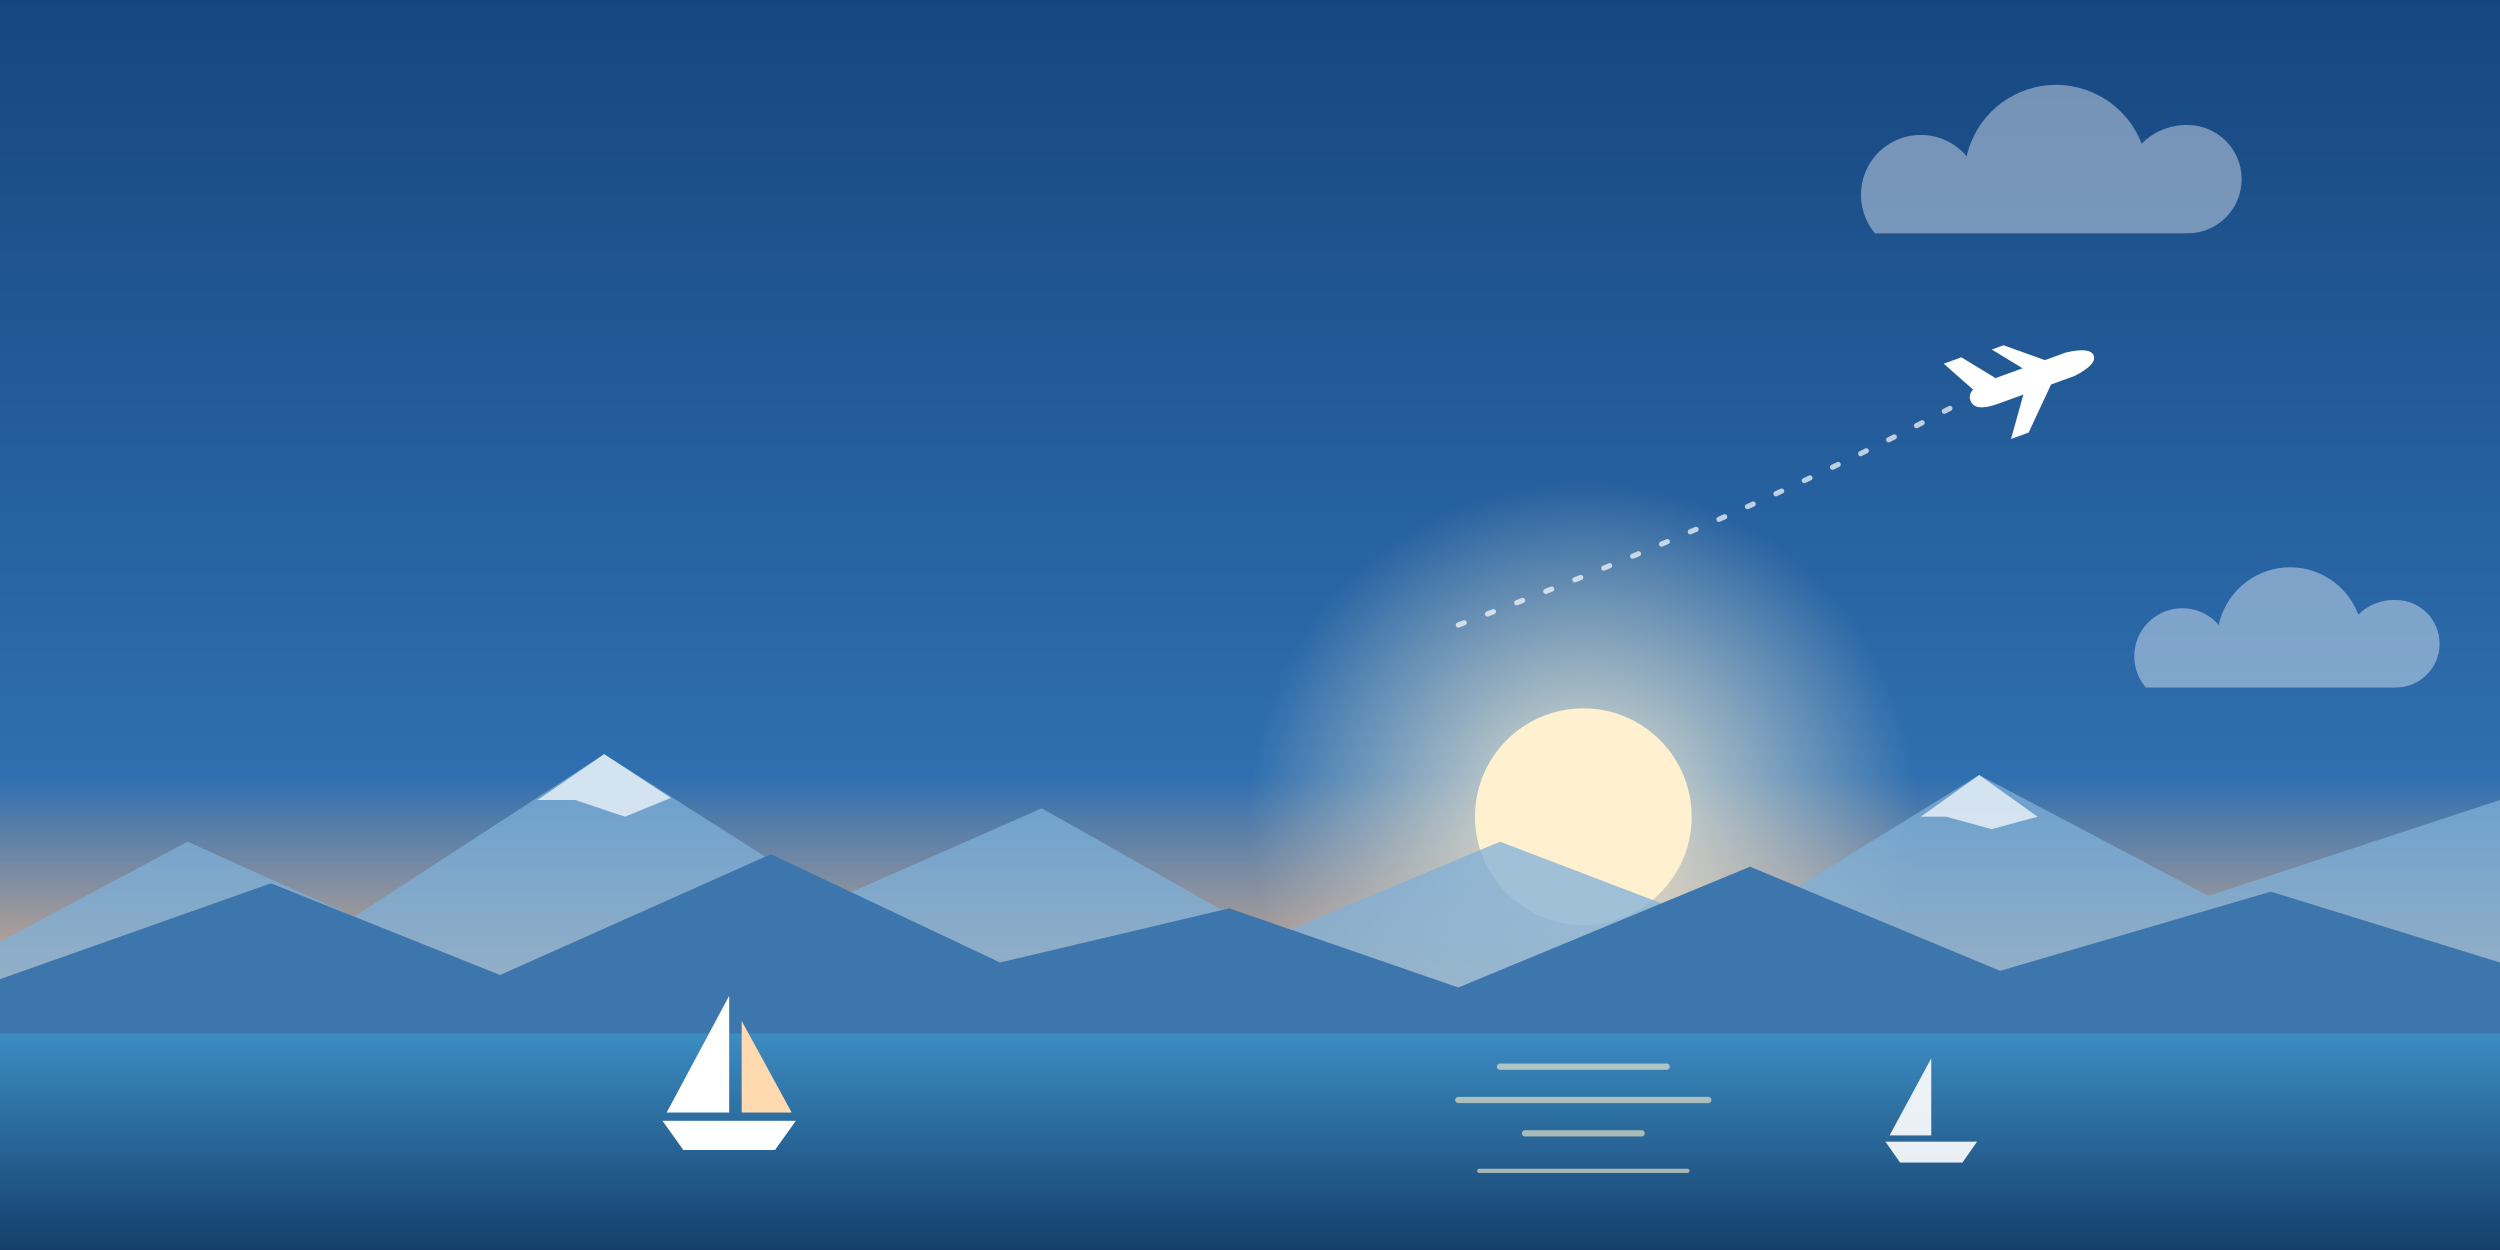
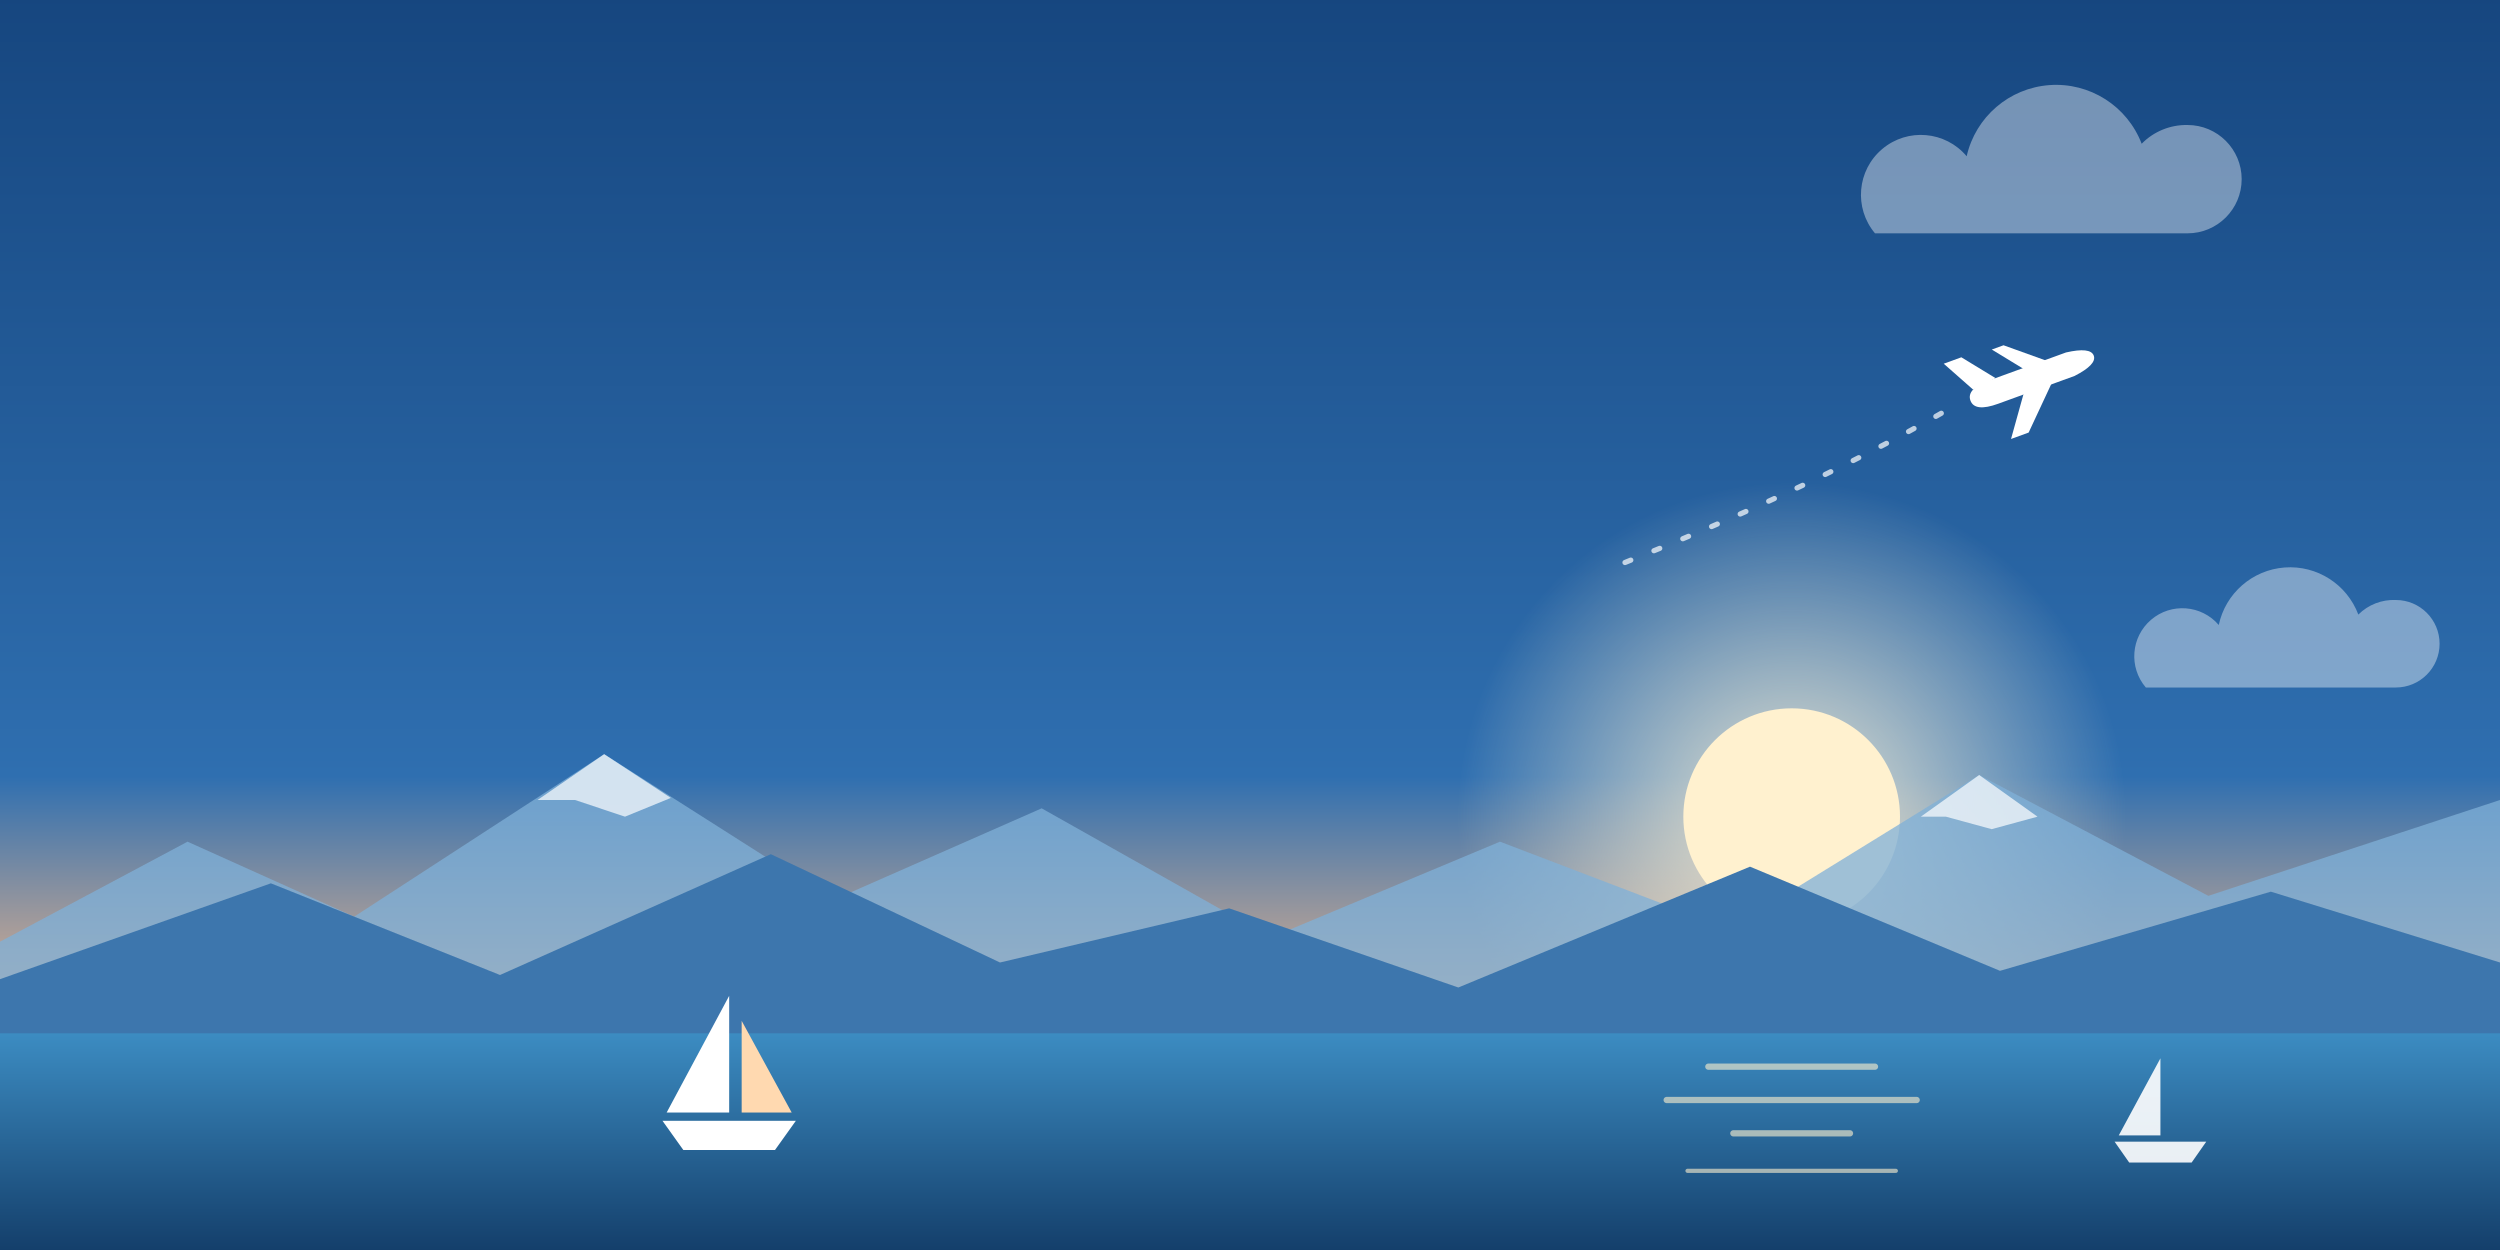
<svg xmlns="http://www.w3.org/2000/svg" viewBox="0 0 1200 600" width="1200" height="600">
  <defs>
    <linearGradient id="sky" x1="0" y1="0" x2="0" y2="1">
      <stop offset="0" stop-color="#16467f" />
      <stop offset="0.62" stop-color="#2f6fb0" />
      <stop offset="0.82" stop-color="#f3b98c" />
      <stop offset="0.88" stop-color="#fbe0bd" />
    </linearGradient>
    <linearGradient id="sea" x1="0" y1="0" x2="0" y2="1">
      <stop offset="0" stop-color="#3c8cc2" />
      <stop offset="1" stop-color="#143f6b" />
    </linearGradient>
    <radialGradient id="glow" cx="0.5" cy="0.5" r="0.5">
      <stop offset="0" stop-color="#fff3d6" stop-opacity="0.9" />
      <stop offset="1" stop-color="#fff3d6" stop-opacity="0" />
    </radialGradient>
  </defs>
  <rect width="1200" height="600" fill="url(#sky)" />
-   <circle cx="760" cy="392" r="160" fill="url(#glow)" />
-   <circle cx="760" cy="392" r="52" fill="#fff1cf" />
+   <circle cx="860" cy="392" r="160" fill="url(#glow)" />
+   <circle cx="860" cy="392" r="52" fill="#fff1cf" />
  <g fill="#ffffff" opacity="0.4">
    <path d="M900 112h150a26 26 0 0 0 0-52 30 30 0 0 0-22 9 44 44 0 0 0-84 6 28 28 0 0 0-44 37z" />
    <path d="M1030 330h120a21 21 0 0 0 0-42 24 24 0 0 0-18 7 35 35 0 0 0-67 5 22 22 0 0 0-35 30z" />
  </g>
  <path d="M0 500 0 452 90 404 170 440 290 362 400 432 500 388 610 450 720 404 830 446 950 372 1060 430 1200 384 1200 500Z" fill="#7fb0d8" opacity="0.75" />
  <path d="M0 500 0 470 130 424 240 468 370 410 480 462 590 436 700 474 840 416 960 466 1090 428 1200 462 1200 500Z" fill="#3d76ad" />
  <path d="M290 362 322 383 300 392 276 384 258 384Z M950 372 978 392 956 398 934 392 922 392Z" fill="#ffffff" opacity="0.7" />
  <rect y="496" width="1200" height="104" fill="url(#sea)" />
  <g stroke="#fff1cf" stroke-linecap="round" opacity="0.6">
-     <path d="M720 512h80" stroke-width="3" />
-     <path d="M700 528h120" stroke-width="3" />
-     <path d="M732 544h56" stroke-width="3" />
-     <path d="M710 562h100" stroke-width="2" />
+     <path d="M820 512h80" stroke-width="3" />
+     <path d="M800 528h120" stroke-width="3" />
+     <path d="M832 544h56" stroke-width="3" />
+     <path d="M810 562h100" stroke-width="2" />
  </g>
  <g>
    <path d="M318 538h64l-10 14h-44z" fill="#ffffff" />
    <path d="M350 478v56h-30z" fill="#ffffff" />
    <path d="M356 490v44h24z" fill="#ffd9b0" />
  </g>
  <g>
-     <path d="M905 548h44l-7 10h-30z" fill="#ffffff" opacity="0.9" />
-     <path d="M927 508v37h-20z" fill="#ffffff" opacity="0.9" />
+     <path d="M1015 548h44l-7 10h-30z" fill="#ffffff" opacity="0.9" />
+     <path d="M1037 508v37h-20z" fill="#ffffff" opacity="0.9" />
  </g>
-   <path d="M700 300C780 270 860 236 936 196" fill="none" stroke="#ffffff" stroke-width="2.5" stroke-dasharray="3 12" stroke-linecap="round" opacity="0.7" />
+   <path d="M780 270C830 250 884 226 936 196" fill="none" stroke="#ffffff" stroke-width="2.5" stroke-dasharray="3 12" stroke-linecap="round" opacity="0.7" />
  <g transform="translate(974 182) rotate(-20) scale(1.5)" fill="#ffffff">
    <path d="M-20 0Q-20-4-12-4H14Q22-3 22 0 22 3 14 4H-12Q-20 4-20 0Z" />
    <path d="M-18-3-24-14H-18L-10-4Z" />
    <path d="M-2 2-12 16H-6L8 2Z" />
    <path d="M0-3-8-13H-4L8-3Z" />
  </g>
</svg>
